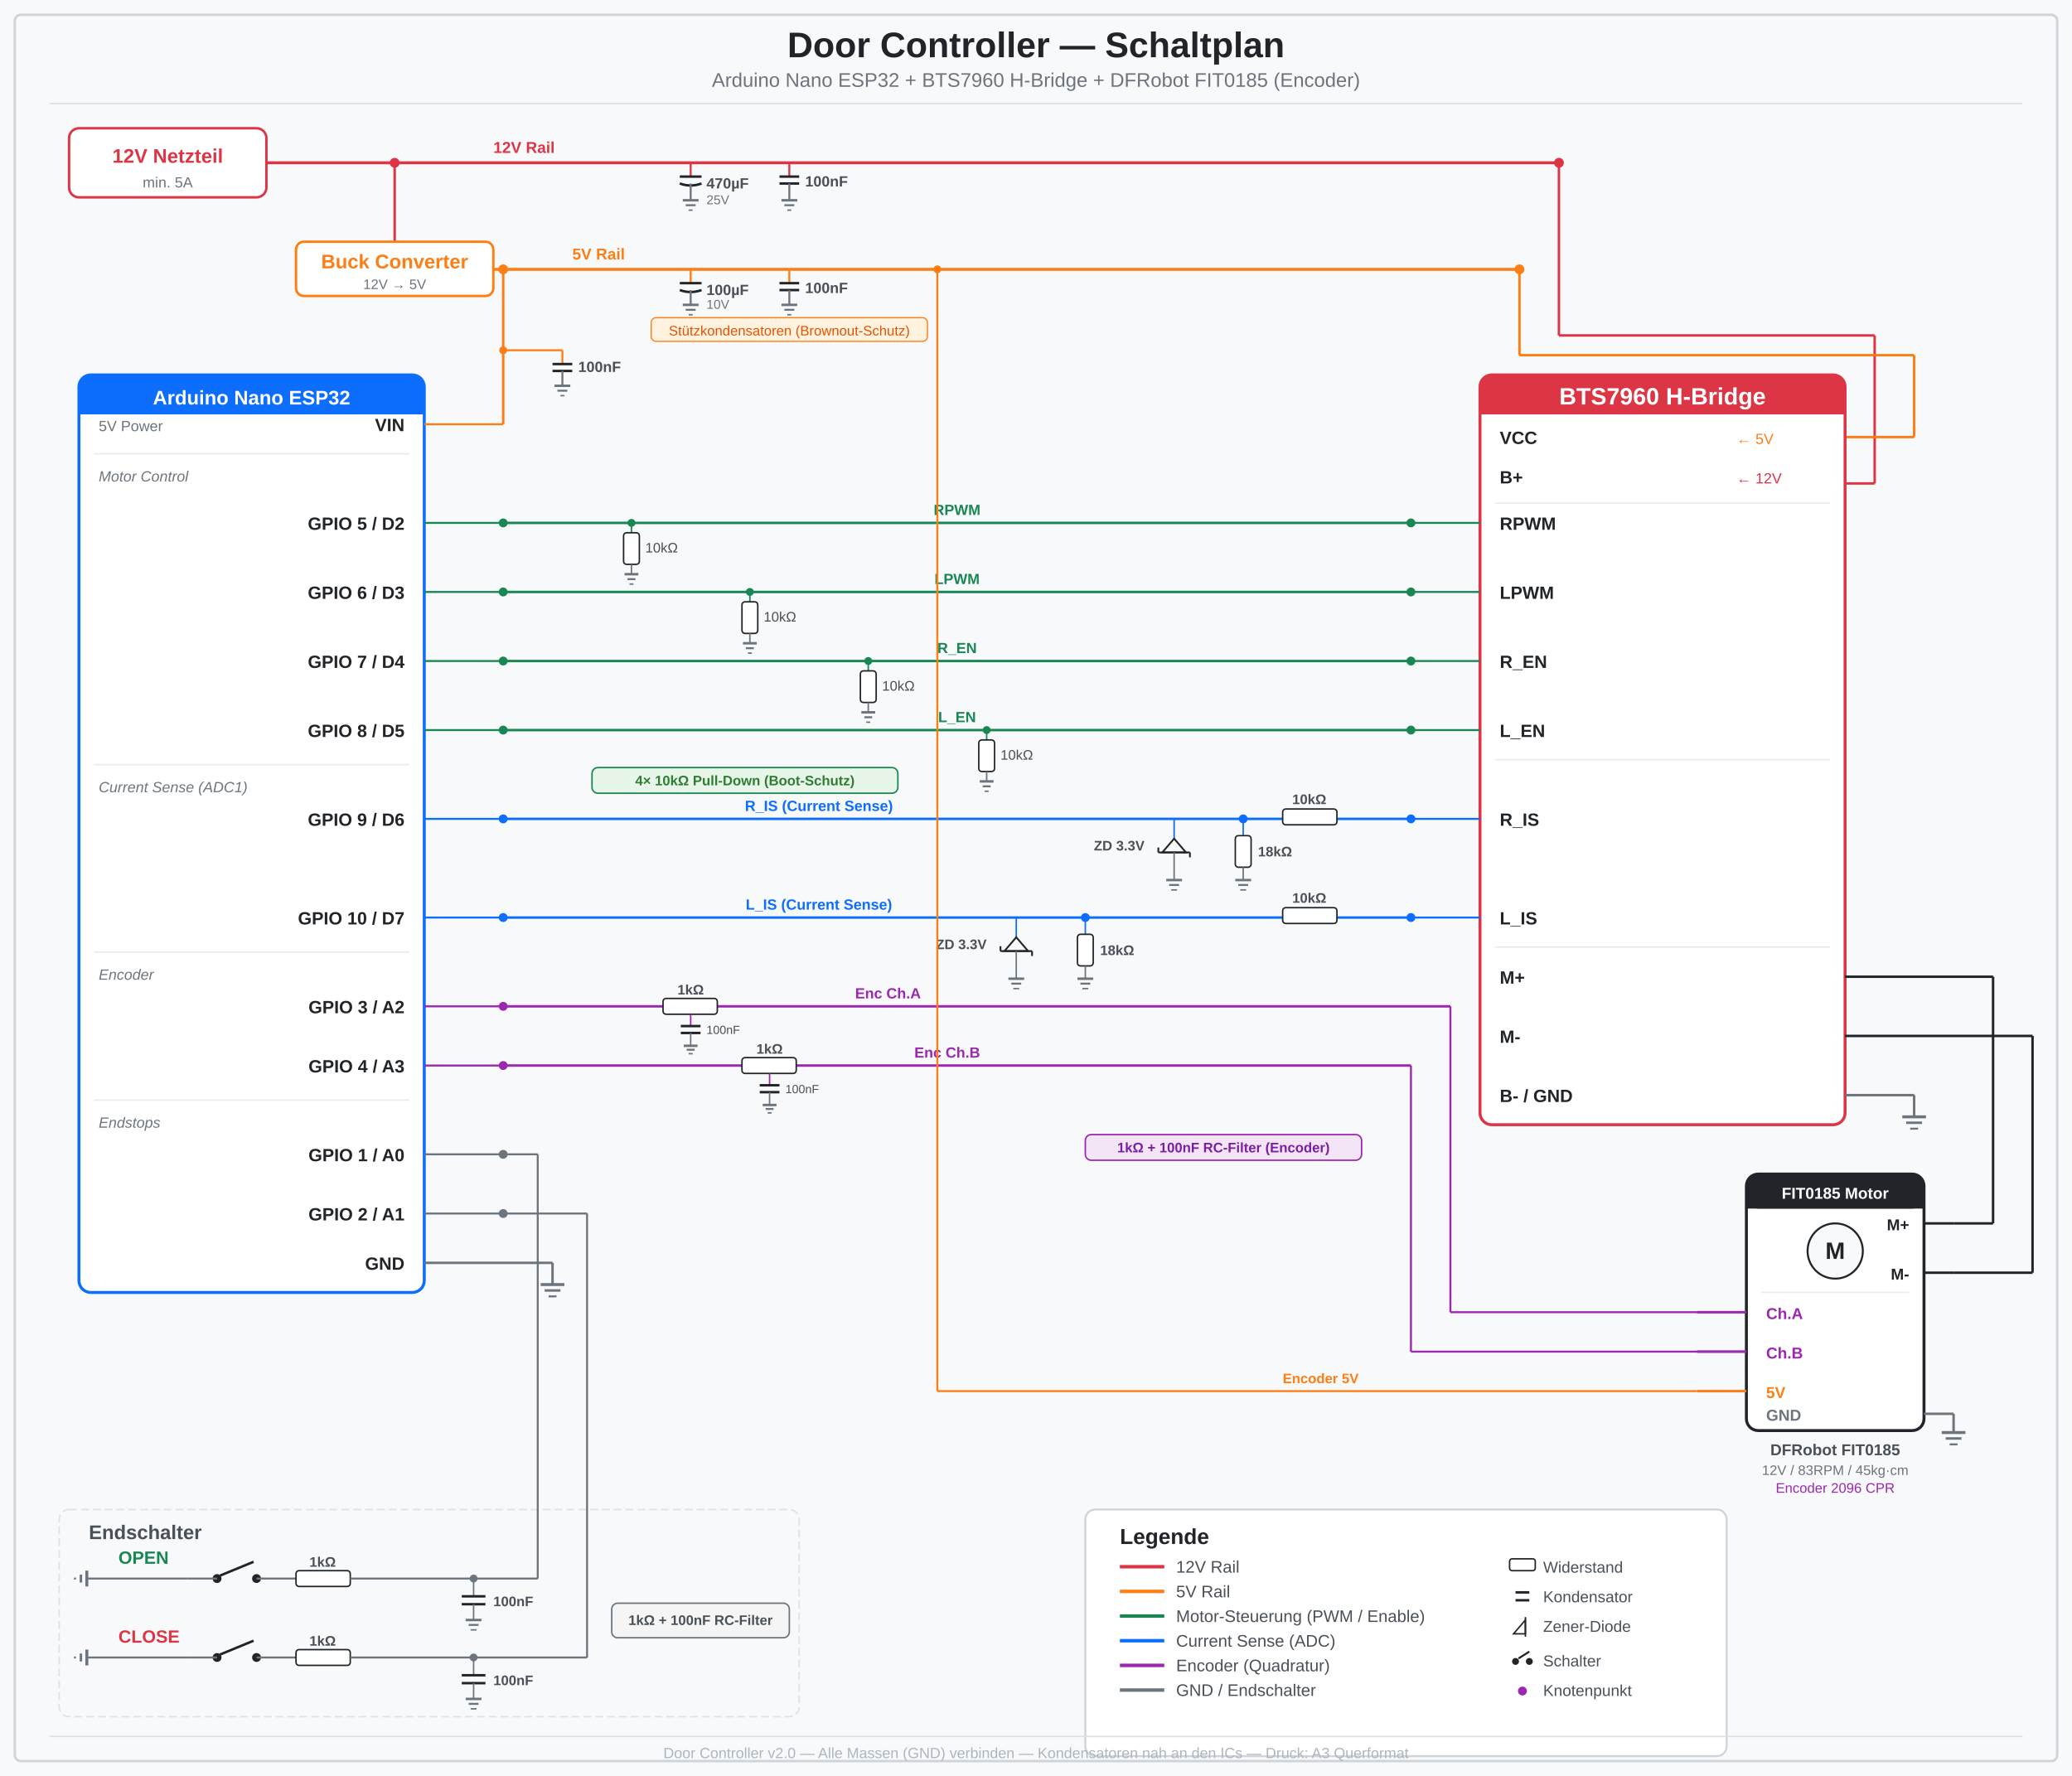
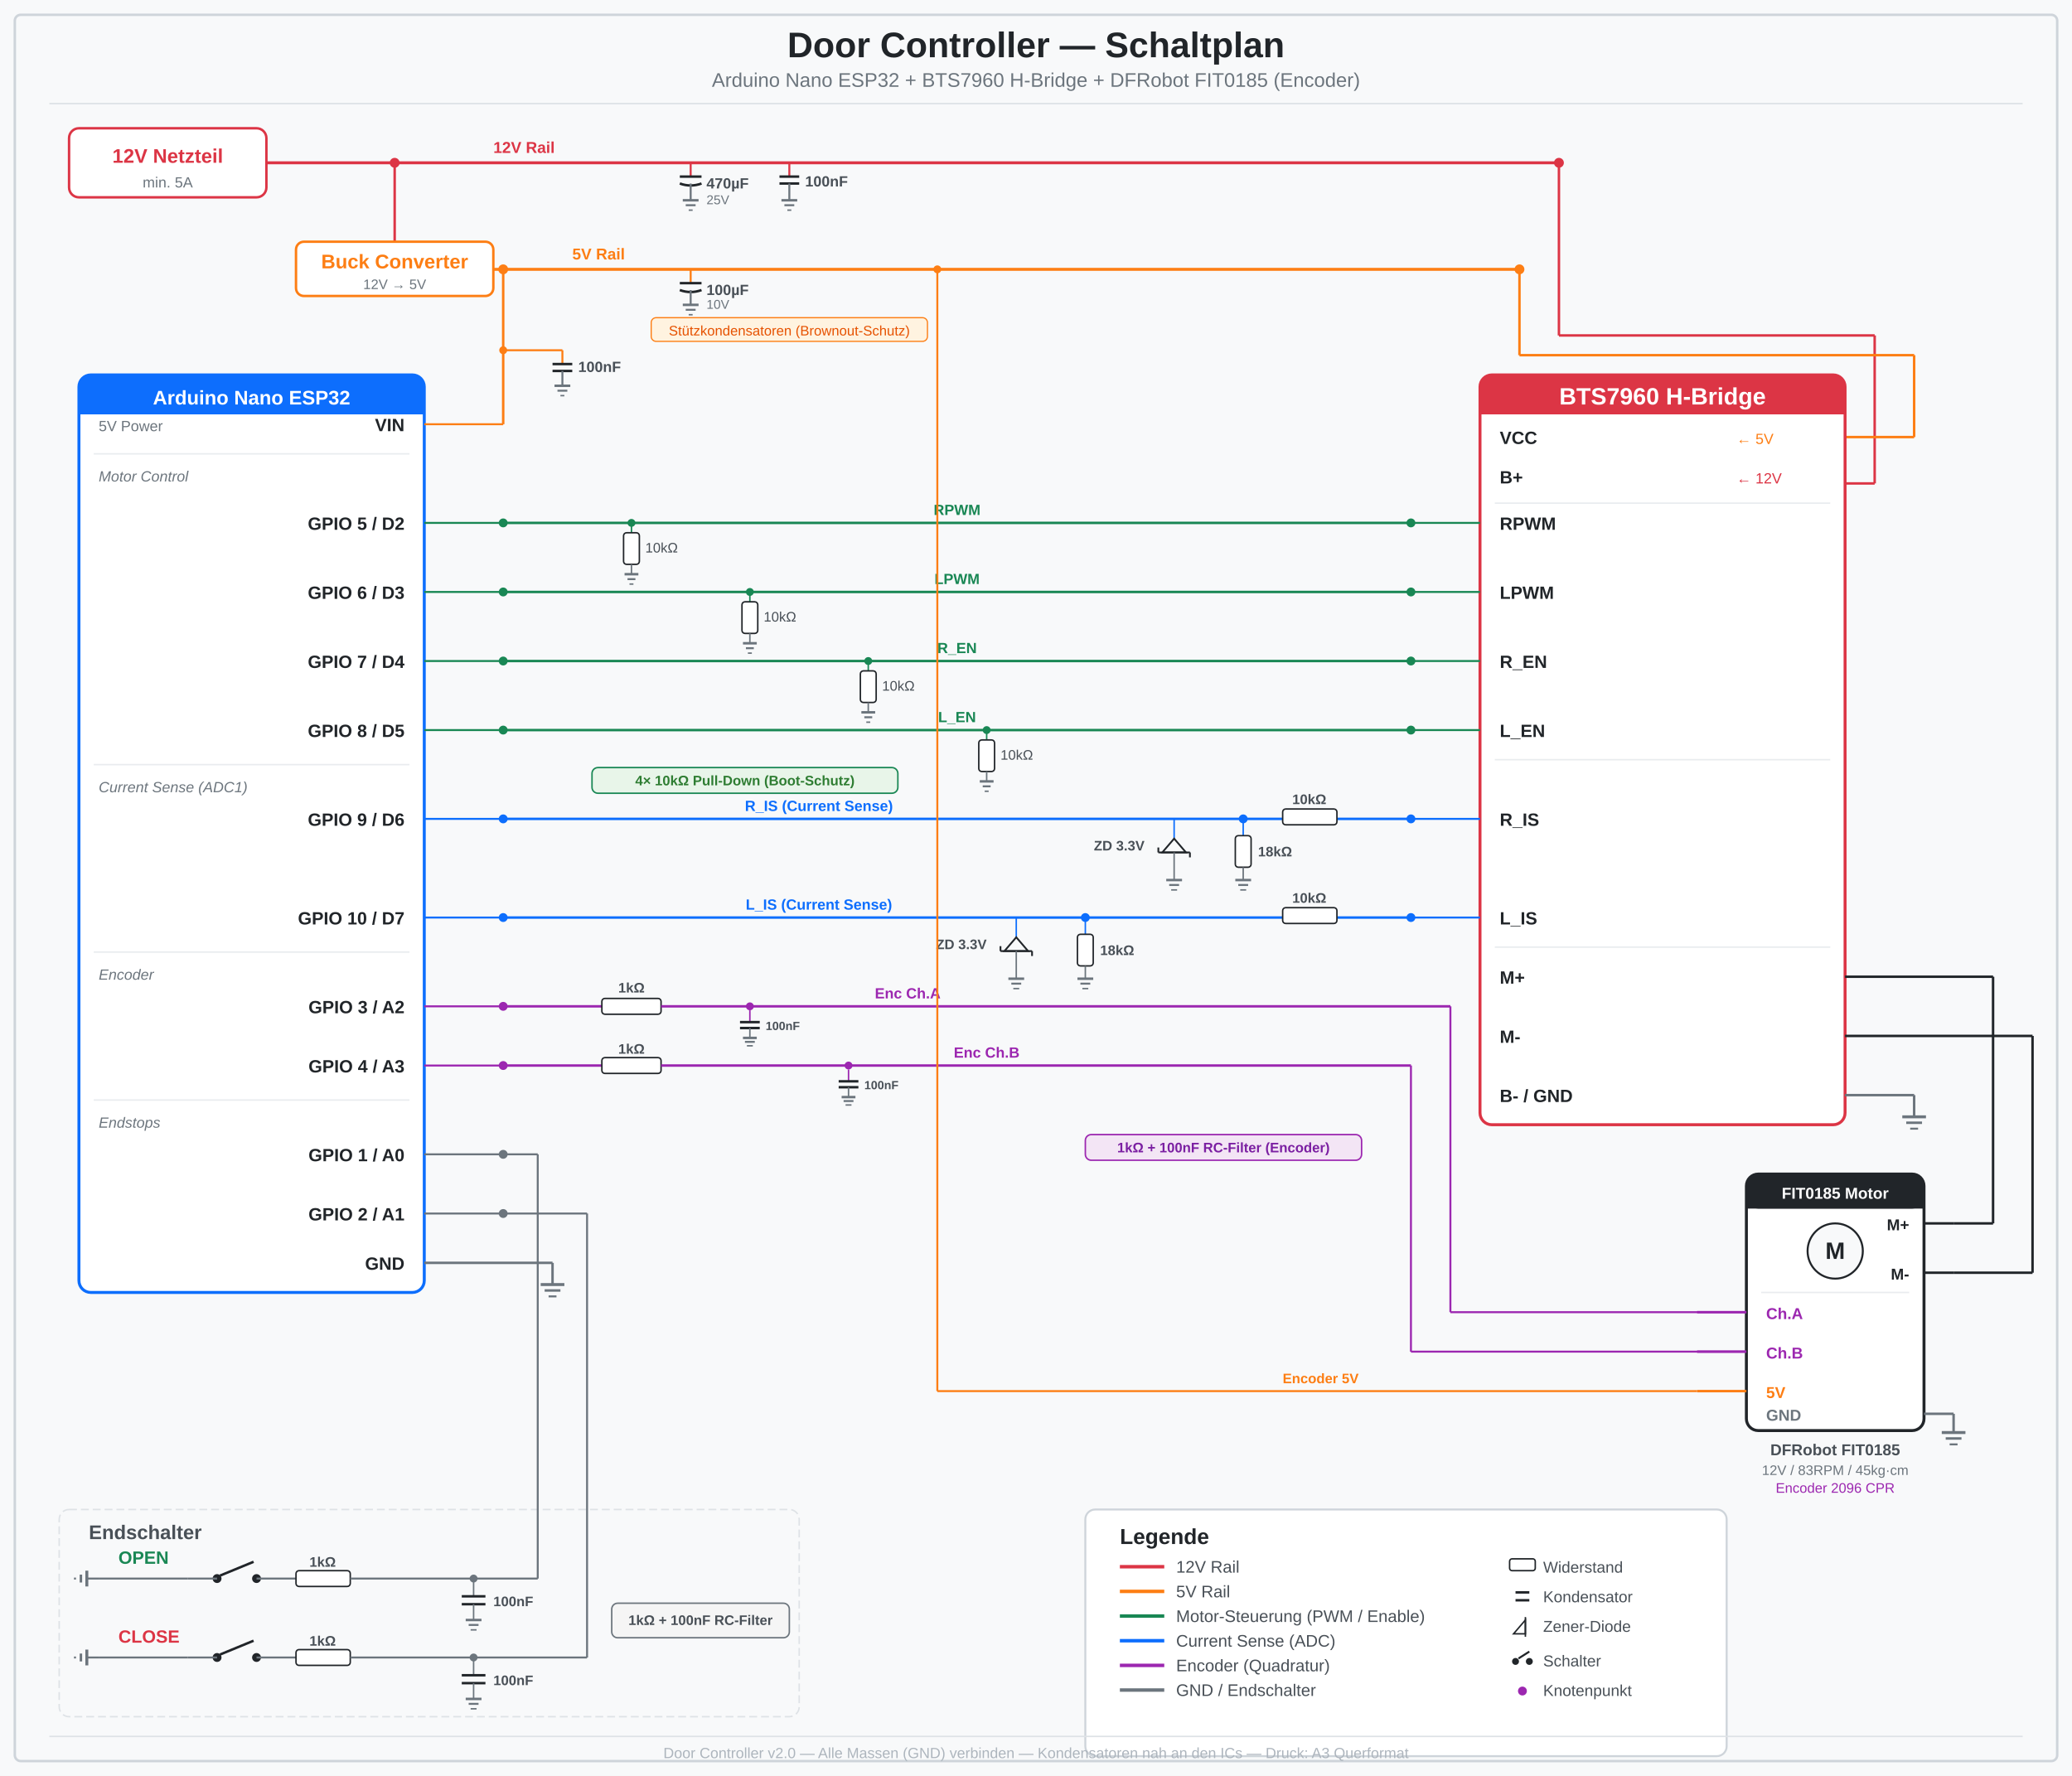
<svg xmlns="http://www.w3.org/2000/svg" viewBox="0 0 2100 1800" width="420mm" height="360mm" font-family="Segoe UI, Arial, sans-serif">
  <style>@media print { svg { width: 100%; height: auto; page-break-inside: avoid; } }</style>
  <rect width="2100" height="1800" fill="#f8f9fa" />
  <rect x="15" y="15" width="2070" height="1770" fill="none" stroke="#ced4da" stroke-width="2.5" rx="6" />
  <text x="1050" y="58" text-anchor="middle" font-size="36" font-weight="bold" fill="#212529">Door Controller — Schaltplan</text>
  <text x="1050" y="88" text-anchor="middle" font-size="20" fill="#6c757d">Arduino Nano ESP32 + BTS7960 H-Bridge + DFRobot FIT0185 (Encoder)</text>
  <line x1="50" y1="105" x2="2050" y2="105" stroke="#dee2e6" stroke-width="1.5" />
  <rect x="70" y="130" width="200" height="70" rx="10" fill="#fff" stroke="#dc3545" stroke-width="2.5" />
  <text x="170" y="165" text-anchor="middle" font-size="20" font-weight="bold" fill="#dc3545">12V Netzteil</text>
  <text x="170" y="190" text-anchor="middle" font-size="15" fill="#6c757d">min. 5A</text>
  <line x1="270" y1="165" x2="1580" y2="165" stroke="#dc3545" stroke-width="3" />
  <text x="500" y="155" font-size="16" fill="#dc3545" font-weight="bold">12V Rail</text>
  <circle cx="400" cy="165" r="5" fill="#dc3545" />
  <line x1="400" y1="165" x2="400" y2="245" stroke="#dc3545" stroke-width="2.5" />
  <rect x="300" y="245" width="200" height="55" rx="8" fill="#fff" stroke="#fd7e14" stroke-width="2.5" />
  <text x="400" y="272" text-anchor="middle" font-size="20" font-weight="bold" fill="#fd7e14">Buck Converter</text>
  <text x="400" y="293" text-anchor="middle" font-size="14" fill="#6c757d">12V → 5V</text>
  <line x1="500" y1="273" x2="1540" y2="273" stroke="#fd7e14" stroke-width="3" />
  <text x="580" y="263" font-size="16" fill="#fd7e14" font-weight="bold">5V Rail</text>
  <g transform="translate(700, 165)">
    <line x1="0" y1="0" x2="0" y2="14" stroke="#dc3545" stroke-width="2" />
    <line x1="-11" y1="14" x2="11" y2="14" stroke="#212529" stroke-width="2.5" />
    <path d="M-11,21 Q0,25 11,21" fill="none" stroke="#212529" stroke-width="2.5" />
    <line x1="0" y1="21" x2="0" y2="38" stroke="#6c757d" stroke-width="2" />
    <text x="16" y="26" font-size="15" fill="#495057" font-weight="bold">470µF</text>
    <text x="16" y="42" font-size="13" fill="#6c757d">25V</text>
    <line x1="-8" y1="38" x2="8" y2="38" stroke="#6c757d" stroke-width="2.5" />
    <line x1="-5" y1="43" x2="5" y2="43" stroke="#6c757d" stroke-width="2" />
    <line x1="-2" y1="48" x2="2" y2="48" stroke="#6c757d" stroke-width="1.5" />
  </g>
  <g transform="translate(800, 165)">
    <line x1="0" y1="0" x2="0" y2="14" stroke="#dc3545" stroke-width="2" />
    <line x1="-10" y1="14" x2="10" y2="14" stroke="#212529" stroke-width="2.5" />
    <line x1="-10" y1="21" x2="10" y2="21" stroke="#212529" stroke-width="2.5" />
    <line x1="0" y1="21" x2="0" y2="38" stroke="#6c757d" stroke-width="2" />
    <text x="16" y="24" font-size="15" fill="#495057" font-weight="bold">100nF</text>
    <line x1="-8" y1="38" x2="8" y2="38" stroke="#6c757d" stroke-width="2.5" />
    <line x1="-5" y1="43" x2="5" y2="43" stroke="#6c757d" stroke-width="2" />
    <line x1="-2" y1="48" x2="2" y2="48" stroke="#6c757d" stroke-width="1.5" />
  </g>
  <g transform="translate(700, 273)">
    <line x1="0" y1="0" x2="0" y2="14" stroke="#fd7e14" stroke-width="2" />
    <line x1="-11" y1="14" x2="11" y2="14" stroke="#212529" stroke-width="2.5" />
    <path d="M-11,21 Q0,25 11,21" fill="none" stroke="#212529" stroke-width="2.5" />
    <line x1="0" y1="21" x2="0" y2="36" stroke="#6c757d" stroke-width="2" />
    <text x="16" y="26" font-size="15" fill="#495057" font-weight="bold">100µF</text>
    <text x="16" y="40" font-size="13" fill="#6c757d">10V</text>
-     <line x1="-8" y1="36" x2="8" y2="36" stroke="#6c757d" stroke-width="2.5" />
-     <line x1="-5" y1="41" x2="5" y2="41" stroke="#6c757d" stroke-width="2" />
-     <line x1="-2" y1="46" x2="2" y2="46" stroke="#6c757d" stroke-width="1.5" />
-   </g>
-   <g transform="translate(800, 273)">
-     <line x1="0" y1="0" x2="0" y2="14" stroke="#fd7e14" stroke-width="2" />
-     <line x1="-10" y1="14" x2="10" y2="14" stroke="#212529" stroke-width="2.5" />
-     <line x1="-10" y1="21" x2="10" y2="21" stroke="#212529" stroke-width="2.5" />
-     <line x1="0" y1="21" x2="0" y2="36" stroke="#6c757d" stroke-width="2" />
-     <text x="16" y="24" font-size="15" fill="#495057" font-weight="bold">100nF</text>
    <line x1="-8" y1="36" x2="8" y2="36" stroke="#6c757d" stroke-width="2.5" />
    <line x1="-5" y1="41" x2="5" y2="41" stroke="#6c757d" stroke-width="2" />
    <line x1="-2" y1="46" x2="2" y2="46" stroke="#6c757d" stroke-width="1.5" />
  </g>
  <rect x="660" y="322" width="280" height="24" rx="5" fill="#fff3e0" stroke="#fd7e14" stroke-width="1.2" />
  <text x="800" y="340" text-anchor="middle" font-size="14" fill="#e65100">Stützkondensatoren (Brownout-Schutz)</text>
  <circle cx="510" cy="273" r="5" fill="#fd7e14" />
  <line x1="510" y1="273" x2="510" y2="430" stroke="#fd7e14" stroke-width="2.5" />
  <circle cx="510" cy="355" r="4" fill="#fd7e14" />
  <line x1="510" y1="355" x2="570" y2="355" stroke="#fd7e14" stroke-width="2" />
  <g transform="translate(570, 355)">
    <line x1="0" y1="0" x2="0" y2="14" stroke="#fd7e14" stroke-width="2" />
    <line x1="-10" y1="14" x2="10" y2="14" stroke="#212529" stroke-width="2.5" />
    <line x1="-10" y1="21" x2="10" y2="21" stroke="#212529" stroke-width="2.5" />
    <line x1="0" y1="21" x2="0" y2="36" stroke="#6c757d" stroke-width="2" />
    <text x="16" y="22" font-size="15" fill="#495057" font-weight="bold">100nF</text>
    <line x1="-8" y1="36" x2="8" y2="36" stroke="#6c757d" stroke-width="2.5" />
    <line x1="-5" y1="41" x2="5" y2="41" stroke="#6c757d" stroke-width="2" />
    <line x1="-2" y1="46" x2="2" y2="46" stroke="#6c757d" stroke-width="1.5" />
  </g>
  <circle cx="1580" cy="165" r="5" fill="#dc3545" />
  <line x1="1580" y1="165" x2="1580" y2="340" stroke="#dc3545" stroke-width="2.5" />
  <line x1="1580" y1="340" x2="1900" y2="340" stroke="#dc3545" stroke-width="2.5" />
  <line x1="1900" y1="340" x2="1900" y2="490" stroke="#dc3545" stroke-width="2.5" />
  <line x1="1870" y1="490" x2="1900" y2="490" stroke="#dc3545" stroke-width="2.5" />
  <circle cx="1540" cy="273" r="5" fill="#fd7e14" />
  <line x1="1540" y1="273" x2="1540" y2="360" stroke="#fd7e14" stroke-width="2.5" />
  <line x1="1540" y1="360" x2="1940" y2="360" stroke="#fd7e14" stroke-width="2.5" />
  <line x1="1940" y1="360" x2="1940" y2="443" stroke="#fd7e14" stroke-width="2.5" />
  <line x1="1870" y1="443" x2="1940" y2="443" stroke="#fd7e14" stroke-width="2.5" />
  <rect x="80" y="380" width="350" height="930" rx="12" fill="#fff" stroke="#0d6efd" stroke-width="3" />
  <rect x="80" y="380" width="350" height="40" rx="12" fill="#0d6efd" />
  <rect x="80" y="406" width="350" height="14" fill="#0d6efd" />
  <text x="255" y="410" text-anchor="middle" font-size="20" font-weight="bold" fill="#fff">Arduino Nano ESP32</text>
  <text x="410" y="437" font-size="18" fill="#212529" font-weight="bold" text-anchor="end">VIN</text>
  <text x="100" y="437" font-size="15" fill="#6c757d">5V Power</text>
  <line x1="430" y1="430" x2="510" y2="430" stroke="#fd7e14" stroke-width="2" />
  <line x1="95" y1="460" x2="415" y2="460" stroke="#e9ecef" stroke-width="1.5" />
  <text x="100" y="488" font-size="15" fill="#6c757d" font-style="italic">Motor Control</text>
  <text x="410" y="537" font-size="18" fill="#212529" font-weight="bold" text-anchor="end">GPIO 5 / D2</text>
  <line x1="430" y1="530" x2="510" y2="530" stroke="#198754" stroke-width="2" />
  <circle cx="510" cy="530" r="4.5" fill="#198754" />
  <text x="410" y="607" font-size="18" fill="#212529" font-weight="bold" text-anchor="end">GPIO 6 / D3</text>
  <line x1="430" y1="600" x2="510" y2="600" stroke="#198754" stroke-width="2" />
  <circle cx="510" cy="600" r="4.5" fill="#198754" />
  <text x="410" y="677" font-size="18" fill="#212529" font-weight="bold" text-anchor="end">GPIO 7 / D4</text>
  <line x1="430" y1="670" x2="510" y2="670" stroke="#198754" stroke-width="2" />
  <circle cx="510" cy="670" r="4.5" fill="#198754" />
  <text x="410" y="747" font-size="18" fill="#212529" font-weight="bold" text-anchor="end">GPIO 8 / D5</text>
  <line x1="430" y1="740" x2="510" y2="740" stroke="#198754" stroke-width="2" />
  <circle cx="510" cy="740" r="4.5" fill="#198754" />
  <line x1="95" y1="775" x2="415" y2="775" stroke="#e9ecef" stroke-width="1.5" />
  <text x="100" y="803" font-size="15" fill="#6c757d" font-style="italic">Current Sense (ADC1)</text>
  <text x="410" y="837" font-size="18" fill="#212529" font-weight="bold" text-anchor="end">GPIO 9 / D6</text>
  <line x1="430" y1="830" x2="510" y2="830" stroke="#0d6efd" stroke-width="2" />
  <circle cx="510" cy="830" r="4.5" fill="#0d6efd" />
  <text x="410" y="937" font-size="18" fill="#212529" font-weight="bold" text-anchor="end">GPIO 10 / D7</text>
  <line x1="430" y1="930" x2="510" y2="930" stroke="#0d6efd" stroke-width="2" />
  <circle cx="510" cy="930" r="4.5" fill="#0d6efd" />
  <line x1="95" y1="965" x2="415" y2="965" stroke="#e9ecef" stroke-width="1.5" />
  <text x="100" y="993" font-size="15" fill="#6c757d" font-style="italic">Encoder</text>
  <text x="410" y="1027" font-size="18" fill="#212529" font-weight="bold" text-anchor="end">GPIO 3 / A2</text>
  <line x1="430" y1="1020" x2="510" y2="1020" stroke="#9c27b0" stroke-width="2" />
  <circle cx="510" cy="1020" r="4.5" fill="#9c27b0" />
  <text x="410" y="1087" font-size="18" fill="#212529" font-weight="bold" text-anchor="end">GPIO 4 / A3</text>
  <line x1="430" y1="1080" x2="510" y2="1080" stroke="#9c27b0" stroke-width="2" />
  <circle cx="510" cy="1080" r="4.5" fill="#9c27b0" />
  <line x1="95" y1="1115" x2="415" y2="1115" stroke="#e9ecef" stroke-width="1.5" />
  <text x="100" y="1143" font-size="15" fill="#6c757d" font-style="italic">Endstops</text>
  <text x="410" y="1177" font-size="18" fill="#212529" font-weight="bold" text-anchor="end">GPIO 1 / A0</text>
  <line x1="430" y1="1170" x2="510" y2="1170" stroke="#6c757d" stroke-width="2" />
  <circle cx="510" cy="1170" r="4.5" fill="#6c757d" />
  <text x="410" y="1237" font-size="18" fill="#212529" font-weight="bold" text-anchor="end">GPIO 2 / A1</text>
  <line x1="430" y1="1230" x2="510" y2="1230" stroke="#6c757d" stroke-width="2" />
  <circle cx="510" cy="1230" r="4.5" fill="#6c757d" />
  <text x="410" y="1287" font-size="18" fill="#212529" font-weight="bold" text-anchor="end">GND</text>
  <line x1="430" y1="1280" x2="560" y2="1280" stroke="#6c757d" stroke-width="2.5" />
  <line x1="560" y1="1280" x2="560" y2="1302" stroke="#6c757d" stroke-width="2.5" />
  <line x1="548" y1="1302" x2="572" y2="1302" stroke="#6c757d" stroke-width="3" />
  <line x1="552" y1="1308" x2="568" y2="1308" stroke="#6c757d" stroke-width="2.5" />
  <line x1="556" y1="1314" x2="564" y2="1314" stroke="#6c757d" stroke-width="2" />
  <rect x="1500" y="380" width="370" height="760" rx="12" fill="#fff" stroke="#dc3545" stroke-width="3" />
  <rect x="1500" y="380" width="370" height="40" rx="12" fill="#dc3545" />
  <rect x="1500" y="406" width="370" height="14" fill="#dc3545" />
  <text x="1685" y="410" text-anchor="middle" font-size="24" font-weight="bold" fill="#fff">BTS7960 H-Bridge</text>
  <text x="1520" y="450" font-size="18" fill="#212529" font-weight="bold">VCC</text>
  <text x="1760" y="450" font-size="15" fill="#fd7e14">← 5V</text>
  <text x="1520" y="490" font-size="18" fill="#212529" font-weight="bold">B+</text>
  <text x="1760" y="490" font-size="15" fill="#dc3545">← 12V</text>
  <line x1="1515" y1="510" x2="1855" y2="510" stroke="#e9ecef" stroke-width="1.5" />
  <text x="1520" y="537" font-size="18" fill="#212529" font-weight="bold">RPWM</text>
  <line x1="1430" y1="530" x2="1500" y2="530" stroke="#198754" stroke-width="2" />
  <circle cx="1430" cy="530" r="4.5" fill="#198754" />
  <text x="1520" y="607" font-size="18" fill="#212529" font-weight="bold">LPWM</text>
  <line x1="1430" y1="600" x2="1500" y2="600" stroke="#198754" stroke-width="2" />
  <circle cx="1430" cy="600" r="4.5" fill="#198754" />
  <text x="1520" y="677" font-size="18" fill="#212529" font-weight="bold">R_EN</text>
  <line x1="1430" y1="670" x2="1500" y2="670" stroke="#198754" stroke-width="2" />
  <circle cx="1430" cy="670" r="4.5" fill="#198754" />
  <text x="1520" y="747" font-size="18" fill="#212529" font-weight="bold">L_EN</text>
  <line x1="1430" y1="740" x2="1500" y2="740" stroke="#198754" stroke-width="2" />
  <circle cx="1430" cy="740" r="4.5" fill="#198754" />
  <line x1="1515" y1="770" x2="1855" y2="770" stroke="#e9ecef" stroke-width="1.5" />
  <text x="1520" y="837" font-size="18" fill="#212529" font-weight="bold">R_IS</text>
  <line x1="1430" y1="830" x2="1500" y2="830" stroke="#0d6efd" stroke-width="2" />
  <circle cx="1430" cy="830" r="4.5" fill="#0d6efd" />
  <text x="1520" y="937" font-size="18" fill="#212529" font-weight="bold">L_IS</text>
  <line x1="1430" y1="930" x2="1500" y2="930" stroke="#0d6efd" stroke-width="2" />
  <circle cx="1430" cy="930" r="4.5" fill="#0d6efd" />
  <line x1="1515" y1="960" x2="1855" y2="960" stroke="#e9ecef" stroke-width="1.5" />
  <text x="1520" y="997" font-size="18" fill="#212529" font-weight="bold">M+</text>
  <text x="1520" y="1057" font-size="18" fill="#212529" font-weight="bold">M-</text>
  <text x="1520" y="1117" font-size="18" fill="#212529" font-weight="bold">B- / GND</text>
  <line x1="1870" y1="1110" x2="1940" y2="1110" stroke="#6c757d" stroke-width="2.5" />
  <line x1="1940" y1="1110" x2="1940" y2="1132" stroke="#6c757d" stroke-width="2.5" />
  <line x1="1928" y1="1132" x2="1952" y2="1132" stroke="#6c757d" stroke-width="3" />
  <line x1="1932" y1="1138" x2="1948" y2="1138" stroke="#6c757d" stroke-width="2.5" />
  <line x1="1936" y1="1144" x2="1944" y2="1144" stroke="#6c757d" stroke-width="2" />
  <line x1="510" y1="530" x2="1430" y2="530" stroke="#198754" stroke-width="2.5" />
  <circle cx="640" cy="530" r="4" fill="#198754" />
  <g transform="translate(640, 530)">
    <line x1="0" y1="0" x2="0" y2="10" stroke="#198754" stroke-width="1.5" />
    <rect x="-8" y="10" width="16" height="32" rx="3" fill="#fff" stroke="#212529" stroke-width="1.5" />
    <text x="14" y="30" font-size="14" fill="#495057">10kΩ</text>
    <line x1="0" y1="42" x2="0" y2="52" stroke="#6c757d" stroke-width="1.5" />
    <line x1="-7" y1="52" x2="7" y2="52" stroke="#6c757d" stroke-width="2.5" />
    <line x1="-4" y1="57" x2="4" y2="57" stroke="#6c757d" stroke-width="2" />
    <line x1="-2" y1="62" x2="2" y2="62" stroke="#6c757d" stroke-width="1.5" />
  </g>
  <text x="970" y="522" font-size="15" fill="#198754" font-weight="bold" text-anchor="middle">RPWM</text>
  <line x1="510" y1="600" x2="1430" y2="600" stroke="#198754" stroke-width="2.5" />
  <circle cx="760" cy="600" r="4" fill="#198754" />
  <g transform="translate(760, 600)">
    <line x1="0" y1="0" x2="0" y2="10" stroke="#198754" stroke-width="1.5" />
    <rect x="-8" y="10" width="16" height="32" rx="3" fill="#fff" stroke="#212529" stroke-width="1.5" />
    <text x="14" y="30" font-size="14" fill="#495057">10kΩ</text>
    <line x1="0" y1="42" x2="0" y2="52" stroke="#6c757d" stroke-width="1.5" />
    <line x1="-7" y1="52" x2="7" y2="52" stroke="#6c757d" stroke-width="2.5" />
    <line x1="-4" y1="57" x2="4" y2="57" stroke="#6c757d" stroke-width="2" />
    <line x1="-2" y1="62" x2="2" y2="62" stroke="#6c757d" stroke-width="1.5" />
  </g>
  <text x="970" y="592" font-size="15" fill="#198754" font-weight="bold" text-anchor="middle">LPWM</text>
  <line x1="510" y1="670" x2="1430" y2="670" stroke="#198754" stroke-width="2.5" />
  <circle cx="880" cy="670" r="4" fill="#198754" />
  <g transform="translate(880, 670)">
    <line x1="0" y1="0" x2="0" y2="10" stroke="#198754" stroke-width="1.5" />
    <rect x="-8" y="10" width="16" height="32" rx="3" fill="#fff" stroke="#212529" stroke-width="1.5" />
    <text x="14" y="30" font-size="14" fill="#495057">10kΩ</text>
    <line x1="0" y1="42" x2="0" y2="52" stroke="#6c757d" stroke-width="1.5" />
    <line x1="-7" y1="52" x2="7" y2="52" stroke="#6c757d" stroke-width="2.5" />
    <line x1="-4" y1="57" x2="4" y2="57" stroke="#6c757d" stroke-width="2" />
    <line x1="-2" y1="62" x2="2" y2="62" stroke="#6c757d" stroke-width="1.5" />
  </g>
  <text x="970" y="662" font-size="15" fill="#198754" font-weight="bold" text-anchor="middle">R_EN</text>
  <line x1="510" y1="740" x2="1430" y2="740" stroke="#198754" stroke-width="2.5" />
  <circle cx="1000" cy="740" r="4" fill="#198754" />
  <g transform="translate(1000, 740)">
    <line x1="0" y1="0" x2="0" y2="10" stroke="#198754" stroke-width="1.5" />
    <rect x="-8" y="10" width="16" height="32" rx="3" fill="#fff" stroke="#212529" stroke-width="1.5" />
    <text x="14" y="30" font-size="14" fill="#495057">10kΩ</text>
    <line x1="0" y1="42" x2="0" y2="52" stroke="#6c757d" stroke-width="1.5" />
    <line x1="-7" y1="52" x2="7" y2="52" stroke="#6c757d" stroke-width="2.5" />
    <line x1="-4" y1="57" x2="4" y2="57" stroke="#6c757d" stroke-width="2" />
    <line x1="-2" y1="62" x2="2" y2="62" stroke="#6c757d" stroke-width="1.5" />
  </g>
  <text x="970" y="732" font-size="15" fill="#198754" font-weight="bold" text-anchor="middle">L_EN</text>
  <rect x="600" y="778" width="310" height="26" rx="6" fill="#e8f5e9" stroke="#198754" stroke-width="1.5" />
  <text x="755" y="796" text-anchor="middle" font-size="14" fill="#2e7d32" font-weight="bold">4× 10kΩ Pull-Down (Boot-Schutz)</text>
  <line x1="510" y1="830" x2="1430" y2="830" stroke="#0d6efd" stroke-width="2.5" />
  <text x="830" y="822" font-size="15" fill="#0d6efd" font-weight="bold" text-anchor="middle">R_IS (Current Sense)</text>
  <rect x="1300" y="820" width="55" height="16" rx="3" fill="#fff" stroke="#212529" stroke-width="1.5" />
  <text x="1327" y="815" text-anchor="middle" font-size="14" fill="#495057" font-weight="bold">10kΩ</text>
  <circle cx="1260" cy="830" r="4.5" fill="#0d6efd" />
  <line x1="1260" y1="830" x2="1260" y2="847" stroke="#0d6efd" stroke-width="1.5" />
  <rect x="1252" y="847" width="16" height="32" rx="3" fill="#fff" stroke="#212529" stroke-width="1.5" />
  <text x="1275" y="868" font-size="14" fill="#495057" font-weight="bold">18kΩ</text>
  <line x1="1260" y1="879" x2="1260" y2="892" stroke="#6c757d" stroke-width="1.5" />
  <line x1="1252" y1="892" x2="1268" y2="892" stroke="#6c757d" stroke-width="2.5" />
  <line x1="1255" y1="897" x2="1265" y2="897" stroke="#6c757d" stroke-width="2" />
  <line x1="1257" y1="902" x2="1263" y2="902" stroke="#6c757d" stroke-width="1.5" />
  <line x1="1260" y1="830" x2="1190" y2="830" stroke="#0d6efd" stroke-width="1.5" />
  <line x1="1190" y1="830" x2="1190" y2="850" stroke="#0d6efd" stroke-width="1.5" />
  <polygon points="1178,864 1190,850 1202,864" fill="none" stroke="#212529" stroke-width="1.8" />
  <line x1="1174" y1="864" x2="1206" y2="864" stroke="#212529" stroke-width="1.8" />
  <line x1="1174" y1="864" x2="1174" y2="859" stroke="#212529" stroke-width="1.8" />
  <line x1="1206" y1="864" x2="1206" y2="869" stroke="#212529" stroke-width="1.8" />
  <text x="1160" y="862" font-size="14" fill="#495057" text-anchor="end" font-weight="bold">ZD 3.3V</text>
  <line x1="1190" y1="864" x2="1190" y2="892" stroke="#6c757d" stroke-width="1.5" />
  <line x1="1182" y1="892" x2="1198" y2="892" stroke="#6c757d" stroke-width="2.5" />
  <line x1="1185" y1="897" x2="1195" y2="897" stroke="#6c757d" stroke-width="2" />
  <line x1="1187" y1="902" x2="1193" y2="902" stroke="#6c757d" stroke-width="1.5" />
  <line x1="510" y1="930" x2="1430" y2="930" stroke="#0d6efd" stroke-width="2.5" />
  <text x="830" y="922" font-size="15" fill="#0d6efd" font-weight="bold" text-anchor="middle">L_IS (Current Sense)</text>
  <rect x="1300" y="920" width="55" height="16" rx="3" fill="#fff" stroke="#212529" stroke-width="1.5" />
  <text x="1327" y="915" text-anchor="middle" font-size="14" fill="#495057" font-weight="bold">10kΩ</text>
  <circle cx="1100" cy="930" r="4.5" fill="#0d6efd" />
  <line x1="1100" y1="930" x2="1100" y2="947" stroke="#0d6efd" stroke-width="1.5" />
  <rect x="1092" y="947" width="16" height="32" rx="3" fill="#fff" stroke="#212529" stroke-width="1.5" />
  <text x="1115" y="968" font-size="14" fill="#495057" font-weight="bold">18kΩ</text>
  <line x1="1100" y1="979" x2="1100" y2="992" stroke="#6c757d" stroke-width="1.5" />
  <line x1="1092" y1="992" x2="1108" y2="992" stroke="#6c757d" stroke-width="2.5" />
  <line x1="1095" y1="997" x2="1105" y2="997" stroke="#6c757d" stroke-width="2" />
  <line x1="1097" y1="1002" x2="1103" y2="1002" stroke="#6c757d" stroke-width="1.5" />
  <line x1="1100" y1="930" x2="1030" y2="930" stroke="#0d6efd" stroke-width="1.5" />
  <line x1="1030" y1="930" x2="1030" y2="950" stroke="#0d6efd" stroke-width="1.5" />
  <polygon points="1018,964 1030,950 1042,964" fill="none" stroke="#212529" stroke-width="1.8" />
  <line x1="1014" y1="964" x2="1046" y2="964" stroke="#212529" stroke-width="1.8" />
  <line x1="1014" y1="964" x2="1014" y2="959" stroke="#212529" stroke-width="1.8" />
  <line x1="1046" y1="964" x2="1046" y2="969" stroke="#212529" stroke-width="1.8" />
  <text x="1000" y="962" font-size="14" fill="#495057" text-anchor="end" font-weight="bold">ZD 3.3V</text>
  <line x1="1030" y1="964" x2="1030" y2="992" stroke="#6c757d" stroke-width="1.5" />
  <line x1="1022" y1="992" x2="1038" y2="992" stroke="#6c757d" stroke-width="2.5" />
  <line x1="1025" y1="997" x2="1035" y2="997" stroke="#6c757d" stroke-width="2" />
  <line x1="1027" y1="1002" x2="1033" y2="1002" stroke="#6c757d" stroke-width="1.5" />
-   <line x1="510" y1="1020" x2="1470" y2="1020" stroke="#9c27b0" stroke-width="2.5" />
-   <circle cx="700" cy="1020" r="4" fill="#9c27b0" />
-   <g transform="translate(700, 1020)">
-     <rect x="-28" y="-8" width="55" height="16" rx="3" fill="#fff" stroke="#212529" stroke-width="1.5" />
-     <text x="0" y="-12" text-anchor="middle" font-size="14" fill="#495057" font-weight="bold">1kΩ</text>
-     <line x1="0" y1="8" x2="0" y2="20" stroke="#9c27b0" stroke-width="1.5" />
-     <line x1="-10" y1="20" x2="10" y2="20" stroke="#212529" stroke-width="2.5" />
-     <line x1="-10" y1="27" x2="10" y2="27" stroke="#212529" stroke-width="2.5" />
-     <text x="16" y="28" font-size="12" fill="#495057">100nF</text>
-     <line x1="0" y1="27" x2="0" y2="40" stroke="#6c757d" stroke-width="1.5" />
-     <line x1="-7" y1="40" x2="7" y2="40" stroke="#6c757d" stroke-width="2.5" />
-     <line x1="-4" y1="44" x2="4" y2="44" stroke="#6c757d" stroke-width="2" />
-     <line x1="-2" y1="48" x2="2" y2="48" stroke="#6c757d" stroke-width="1.5" />
-   </g>
-   <text x="900" y="1012" font-size="15" fill="#9c27b0" font-weight="bold" text-anchor="middle">Enc Ch.A</text>
+   <line x1="510" y1="1020" x2="610" y2="1020" stroke="#9c27b0" stroke-width="2.5" />
+   <rect x="610" y="1012" width="60" height="16" rx="3" fill="#fff" stroke="#212529" stroke-width="1.5" />
+   <text x="640" y="1006" text-anchor="middle" font-size="14" fill="#495057" font-weight="bold">1kΩ</text>
+   <line x1="670" y1="1020" x2="760" y2="1020" stroke="#9c27b0" stroke-width="2.5" />
+   <circle cx="760" cy="1020" r="4" fill="#9c27b0" />
+   <line x1="760" y1="1020" x2="1470" y2="1020" stroke="#9c27b0" stroke-width="2.5" />
+   <line x1="760" y1="1024" x2="760" y2="1036" stroke="#9c27b0" stroke-width="1.5" />
+   <line x1="750" y1="1036" x2="770" y2="1036" stroke="#212529" stroke-width="2.5" />
+   <line x1="750" y1="1042" x2="770" y2="1042" stroke="#212529" stroke-width="2.5" />
+   <text x="776" y="1044" font-size="12" fill="#495057" font-weight="bold">100nF</text>
+   <line x1="760" y1="1042" x2="760" y2="1052" stroke="#6c757d" stroke-width="1.5" />
+   <line x1="753" y1="1052" x2="767" y2="1052" stroke="#6c757d" stroke-width="2.5" />
+   <line x1="755" y1="1056" x2="765" y2="1056" stroke="#6c757d" stroke-width="2" />
+   <line x1="757" y1="1060" x2="763" y2="1060" stroke="#6c757d" stroke-width="1.5" />
+   <text x="920" y="1012" font-size="15" fill="#9c27b0" font-weight="bold" text-anchor="middle">Enc Ch.A</text>
  <line x1="1470" y1="1020" x2="1470" y2="1330" stroke="#9c27b0" stroke-width="2" />
  <line x1="1470" y1="1330" x2="1770" y2="1330" stroke="#9c27b0" stroke-width="2" />
-   <line x1="510" y1="1080" x2="1430" y2="1080" stroke="#9c27b0" stroke-width="2.5" />
-   <circle cx="780" cy="1080" r="4" fill="#9c27b0" />
-   <g transform="translate(780, 1080)">
-     <rect x="-28" y="-8" width="55" height="16" rx="3" fill="#fff" stroke="#212529" stroke-width="1.5" />
-     <text x="0" y="-12" text-anchor="middle" font-size="14" fill="#495057" font-weight="bold">1kΩ</text>
-     <line x1="0" y1="8" x2="0" y2="20" stroke="#9c27b0" stroke-width="1.5" />
-     <line x1="-10" y1="20" x2="10" y2="20" stroke="#212529" stroke-width="2.5" />
-     <line x1="-10" y1="27" x2="10" y2="27" stroke="#212529" stroke-width="2.5" />
-     <text x="16" y="28" font-size="12" fill="#495057">100nF</text>
-     <line x1="0" y1="27" x2="0" y2="40" stroke="#6c757d" stroke-width="1.5" />
-     <line x1="-7" y1="40" x2="7" y2="40" stroke="#6c757d" stroke-width="2.5" />
-     <line x1="-4" y1="44" x2="4" y2="44" stroke="#6c757d" stroke-width="2" />
-     <line x1="-2" y1="48" x2="2" y2="48" stroke="#6c757d" stroke-width="1.5" />
-   </g>
-   <text x="960" y="1072" font-size="15" fill="#9c27b0" font-weight="bold" text-anchor="middle">Enc Ch.B</text>
+   <line x1="510" y1="1080" x2="610" y2="1080" stroke="#9c27b0" stroke-width="2.5" />
+   <rect x="610" y="1072" width="60" height="16" rx="3" fill="#fff" stroke="#212529" stroke-width="1.5" />
+   <text x="640" y="1068" text-anchor="middle" font-size="14" fill="#495057" font-weight="bold">1kΩ</text>
+   <line x1="670" y1="1080" x2="860" y2="1080" stroke="#9c27b0" stroke-width="2.5" />
+   <circle cx="860" cy="1080" r="4" fill="#9c27b0" />
+   <line x1="860" y1="1080" x2="1430" y2="1080" stroke="#9c27b0" stroke-width="2.5" />
+   <line x1="860" y1="1084" x2="860" y2="1096" stroke="#9c27b0" stroke-width="1.5" />
+   <line x1="850" y1="1096" x2="870" y2="1096" stroke="#212529" stroke-width="2.5" />
+   <line x1="850" y1="1102" x2="870" y2="1102" stroke="#212529" stroke-width="2.5" />
+   <text x="876" y="1104" font-size="12" fill="#495057" font-weight="bold">100nF</text>
+   <line x1="860" y1="1102" x2="860" y2="1112" stroke="#6c757d" stroke-width="1.5" />
+   <line x1="853" y1="1112" x2="867" y2="1112" stroke="#6c757d" stroke-width="2.5" />
+   <line x1="855" y1="1116" x2="865" y2="1116" stroke="#6c757d" stroke-width="2" />
+   <line x1="857" y1="1120" x2="863" y2="1120" stroke="#6c757d" stroke-width="1.5" />
+   <text x="1000" y="1072" font-size="15" fill="#9c27b0" font-weight="bold" text-anchor="middle">Enc Ch.B</text>
  <line x1="1430" y1="1080" x2="1430" y2="1370" stroke="#9c27b0" stroke-width="2" />
  <line x1="1430" y1="1370" x2="1770" y2="1370" stroke="#9c27b0" stroke-width="2" />
  <rect x="1100" y="1150" width="280" height="26" rx="6" fill="#f3e5f5" stroke="#9c27b0" stroke-width="1.5" />
  <text x="1240" y="1168" text-anchor="middle" font-size="14" fill="#7b1fa2" font-weight="bold">1kΩ + 100nF RC-Filter (Encoder)</text>
  <rect x="1770" y="1190" width="180" height="260" rx="12" fill="#fff" stroke="#212529" stroke-width="3" />
  <rect x="1770" y="1190" width="180" height="35" rx="12" fill="#212529" />
  <rect x="1770" y="1211" width="180" height="14" fill="#212529" />
  <text x="1860" y="1215" text-anchor="middle" font-size="16" font-weight="bold" fill="#fff">FIT0185 Motor</text>
  <circle cx="1860" cy="1268" r="28" fill="#f8f9fa" stroke="#212529" stroke-width="2" />
  <text x="1860" y="1276" text-anchor="middle" font-size="24" font-weight="bold" fill="#212529">M</text>
  <text x="1935" y="1247" font-size="16" fill="#212529" font-weight="bold" text-anchor="end">M+</text>
  <line x1="1950" y1="1240" x2="1980" y2="1240" stroke="#212529" stroke-width="2.5" />
  <text x="1935" y="1297" font-size="16" fill="#212529" font-weight="bold" text-anchor="end">M-</text>
  <line x1="1950" y1="1290" x2="1980" y2="1290" stroke="#212529" stroke-width="2.5" />
  <line x1="1785" y1="1310" x2="1935" y2="1310" stroke="#e9ecef" stroke-width="1.5" />
  <text x="1790" y="1337" font-size="16" fill="#9c27b0" font-weight="bold">Ch.A</text>
  <line x1="1720" y1="1330" x2="1770" y2="1330" stroke="#9c27b0" stroke-width="2.5" />
  <text x="1790" y="1377" font-size="16" fill="#9c27b0" font-weight="bold">Ch.B</text>
  <line x1="1720" y1="1370" x2="1770" y2="1370" stroke="#9c27b0" stroke-width="2.5" />
  <text x="1790" y="1417" font-size="16" fill="#fd7e14" font-weight="bold">5V</text>
  <line x1="1720" y1="1410" x2="1770" y2="1410" stroke="#fd7e14" stroke-width="2.5" />
  <text x="1790" y="1440" font-size="16" fill="#6c757d" font-weight="bold">GND</text>
  <line x1="1950" y1="1433" x2="1980" y2="1433" stroke="#6c757d" stroke-width="2.5" />
  <line x1="1980" y1="1433" x2="1980" y2="1452" stroke="#6c757d" stroke-width="2.5" />
  <line x1="1968" y1="1452" x2="1992" y2="1452" stroke="#6c757d" stroke-width="3" />
  <line x1="1972" y1="1458" x2="1988" y2="1458" stroke="#6c757d" stroke-width="2.5" />
  <line x1="1976" y1="1464" x2="1984" y2="1464" stroke="#6c757d" stroke-width="2" />
  <text x="1860" y="1475" text-anchor="middle" font-size="16" fill="#495057" font-weight="bold">DFRobot FIT0185</text>
  <text x="1860" y="1495" text-anchor="middle" font-size="14" fill="#6c757d">12V / 83RPM / 45kg·cm</text>
  <text x="1860" y="1513" text-anchor="middle" font-size="14" fill="#9c27b0">Encoder 2096 CPR</text>
  <line x1="1870" y1="990" x2="2020" y2="990" stroke="#212529" stroke-width="2.5" />
  <line x1="2020" y1="990" x2="2020" y2="1240" stroke="#212529" stroke-width="2.5" />
  <line x1="1980" y1="1240" x2="2020" y2="1240" stroke="#212529" stroke-width="2.5" />
  <line x1="1870" y1="1050" x2="2060" y2="1050" stroke="#212529" stroke-width="2.5" />
  <line x1="2060" y1="1050" x2="2060" y2="1290" stroke="#212529" stroke-width="2.5" />
  <line x1="1980" y1="1290" x2="2060" y2="1290" stroke="#212529" stroke-width="2.5" />
  <circle cx="950" cy="273" r="4" fill="#fd7e14" />
  <line x1="950" y1="273" x2="950" y2="1410" stroke="#fd7e14" stroke-width="2" />
  <line x1="950" y1="1410" x2="1720" y2="1410" stroke="#fd7e14" stroke-width="2" />
  <text x="1300" y="1402" font-size="14" fill="#fd7e14" font-weight="bold">Encoder 5V</text>
  <rect x="60" y="1530" width="750" height="210" rx="10" fill="none" stroke="#dee2e6" stroke-width="1.5" stroke-dasharray="8,4" />
  <text x="90" y="1560" font-size="20" font-weight="bold" fill="#495057">Endschalter</text>
  <line x1="510" y1="1170" x2="545" y2="1170" stroke="#6c757d" stroke-width="2" />
  <line x1="545" y1="1170" x2="545" y2="1600" stroke="#6c757d" stroke-width="2" />
  <line x1="480" y1="1600" x2="545" y2="1600" stroke="#6c757d" stroke-width="2" />
  <circle cx="480" cy="1600" r="4" fill="#6c757d" />
  <text x="120" y="1585" font-size="18" fill="#198754" font-weight="bold">OPEN</text>
  <line x1="100" y1="1600" x2="190" y2="1600" stroke="#6c757d" stroke-width="2" />
  <line x1="88" y1="1592" x2="88" y2="1608" stroke="#6c757d" stroke-width="3" />
  <line x1="82" y1="1596" x2="82" y2="1604" stroke="#6c757d" stroke-width="2.5" />
  <line x1="76" y1="1599" x2="76" y2="1601" stroke="#6c757d" stroke-width="2" />
  <line x1="88" y1="1600" x2="100" y2="1600" stroke="#6c757d" stroke-width="2" />
  <circle cx="220" cy="1600" r="4.5" fill="#212529" />
  <circle cx="260" cy="1600" r="4.5" fill="#212529" />
  <line x1="223" y1="1597" x2="257" y2="1583" stroke="#212529" stroke-width="2.5" />
  <line x1="190" y1="1600" x2="220" y2="1600" stroke="#6c757d" stroke-width="2" />
  <line x1="260" y1="1600" x2="300" y2="1600" stroke="#6c757d" stroke-width="2" />
  <rect x="300" y="1592" width="55" height="16" rx="3" fill="#fff" stroke="#212529" stroke-width="1.5" />
  <text x="327" y="1588" text-anchor="middle" font-size="14" fill="#495057" font-weight="bold">1kΩ</text>
  <line x1="355" y1="1600" x2="480" y2="1600" stroke="#6c757d" stroke-width="2" />
  <line x1="480" y1="1600" x2="480" y2="1618" stroke="#6c757d" stroke-width="1.5" />
  <line x1="468" y1="1618" x2="492" y2="1618" stroke="#212529" stroke-width="2.5" />
  <line x1="468" y1="1626" x2="492" y2="1626" stroke="#212529" stroke-width="2.5" />
  <text x="500" y="1628" font-size="14" fill="#495057" font-weight="bold">100nF</text>
  <line x1="480" y1="1626" x2="480" y2="1642" stroke="#6c757d" stroke-width="1.5" />
  <line x1="472" y1="1642" x2="488" y2="1642" stroke="#6c757d" stroke-width="2.5" />
  <line x1="475" y1="1647" x2="485" y2="1647" stroke="#6c757d" stroke-width="2" />
  <line x1="477" y1="1652" x2="483" y2="1652" stroke="#6c757d" stroke-width="1.5" />
  <line x1="510" y1="1230" x2="595" y2="1230" stroke="#6c757d" stroke-width="2" />
  <line x1="595" y1="1230" x2="595" y2="1680" stroke="#6c757d" stroke-width="2" />
  <line x1="480" y1="1680" x2="595" y2="1680" stroke="#6c757d" stroke-width="2" />
  <circle cx="480" cy="1680" r="4" fill="#6c757d" />
  <text x="120" y="1665" font-size="18" fill="#dc3545" font-weight="bold">CLOSE</text>
  <line x1="100" y1="1680" x2="190" y2="1680" stroke="#6c757d" stroke-width="2" />
  <line x1="88" y1="1672" x2="88" y2="1688" stroke="#6c757d" stroke-width="3" />
  <line x1="82" y1="1676" x2="82" y2="1684" stroke="#6c757d" stroke-width="2.5" />
  <line x1="76" y1="1679" x2="76" y2="1681" stroke="#6c757d" stroke-width="2" />
  <line x1="88" y1="1680" x2="100" y2="1680" stroke="#6c757d" stroke-width="2" />
  <circle cx="220" cy="1680" r="4.5" fill="#212529" />
  <circle cx="260" cy="1680" r="4.5" fill="#212529" />
  <line x1="223" y1="1677" x2="257" y2="1663" stroke="#212529" stroke-width="2.5" />
  <line x1="190" y1="1680" x2="220" y2="1680" stroke="#6c757d" stroke-width="2" />
  <line x1="260" y1="1680" x2="300" y2="1680" stroke="#6c757d" stroke-width="2" />
  <rect x="300" y="1672" width="55" height="16" rx="3" fill="#fff" stroke="#212529" stroke-width="1.5" />
  <text x="327" y="1668" text-anchor="middle" font-size="14" fill="#495057" font-weight="bold">1kΩ</text>
  <line x1="355" y1="1680" x2="480" y2="1680" stroke="#6c757d" stroke-width="2" />
  <line x1="480" y1="1680" x2="480" y2="1698" stroke="#6c757d" stroke-width="1.5" />
  <line x1="468" y1="1698" x2="492" y2="1698" stroke="#212529" stroke-width="2.5" />
  <line x1="468" y1="1706" x2="492" y2="1706" stroke="#212529" stroke-width="2.5" />
  <text x="500" y="1708" font-size="14" fill="#495057" font-weight="bold">100nF</text>
  <line x1="480" y1="1706" x2="480" y2="1722" stroke="#6c757d" stroke-width="1.5" />
  <line x1="472" y1="1722" x2="488" y2="1722" stroke="#6c757d" stroke-width="2.5" />
  <line x1="475" y1="1727" x2="485" y2="1727" stroke="#6c757d" stroke-width="2" />
  <line x1="477" y1="1732" x2="483" y2="1732" stroke="#6c757d" stroke-width="1.5" />
  <rect x="620" y="1625" width="180" height="35" rx="6" fill="#f5f5f5" stroke="#6c757d" stroke-width="1.5" />
  <text x="710" y="1647" text-anchor="middle" font-size="14" fill="#495057" font-weight="bold">1kΩ + 100nF RC-Filter</text>
  <rect x="1100" y="1530" width="650" height="250" rx="10" fill="#fff" stroke="#ced4da" stroke-width="2" />
  <text x="1135" y="1565" font-size="22" font-weight="bold" fill="#212529">Legende</text>
  <line x1="1135" y1="1588" x2="1180" y2="1588" stroke="#dc3545" stroke-width="3.5" />
  <text x="1192" y="1594" font-size="17" fill="#495057">12V Rail</text>
  <line x1="1135" y1="1613" x2="1180" y2="1613" stroke="#fd7e14" stroke-width="3.5" />
  <text x="1192" y="1619" font-size="17" fill="#495057">5V Rail</text>
  <line x1="1135" y1="1638" x2="1180" y2="1638" stroke="#198754" stroke-width="3.5" />
  <text x="1192" y="1644" font-size="17" fill="#495057">Motor-Steuerung (PWM / Enable)</text>
  <line x1="1135" y1="1663" x2="1180" y2="1663" stroke="#0d6efd" stroke-width="3.5" />
  <text x="1192" y="1669" font-size="17" fill="#495057">Current Sense (ADC)</text>
  <line x1="1135" y1="1688" x2="1180" y2="1688" stroke="#9c27b0" stroke-width="3.5" />
  <text x="1192" y="1694" font-size="17" fill="#495057">Encoder (Quadratur)</text>
  <line x1="1135" y1="1713" x2="1180" y2="1713" stroke="#6c757d" stroke-width="3.5" />
  <text x="1192" y="1719" font-size="17" fill="#495057">GND / Endschalter</text>
  <rect x="1530" y="1580" width="26" height="12" rx="2.5" fill="#fff" stroke="#212529" stroke-width="1.5" />
  <text x="1564" y="1594" font-size="16" fill="#495057">Widerstand</text>
  <line x1="1536" y1="1614" x2="1550" y2="1614" stroke="#212529" stroke-width="2.5" />
  <line x1="1536" y1="1622" x2="1550" y2="1622" stroke="#212529" stroke-width="2.5" />
  <text x="1564" y="1624" font-size="16" fill="#495057">Kondensator</text>
  <polygon points="1534,1656 1546,1642 1546,1656" fill="none" stroke="#212529" stroke-width="1.5" />
  <line x1="1546" y1="1639" x2="1546" y2="1659" stroke="#212529" stroke-width="1.5" />
  <text x="1564" y="1654" font-size="16" fill="#495057">Zener-Diode</text>
  <circle cx="1536" cy="1684" r="3.5" fill="#212529" />
  <line x1="1539" y1="1681" x2="1550" y2="1674" stroke="#212529" stroke-width="2" />
  <circle cx="1550" cy="1684" r="3.5" fill="#212529" />
  <text x="1564" y="1689" font-size="16" fill="#495057">Schalter</text>
  <circle cx="1543" cy="1714" r="4.5" fill="#9c27b0" />
  <text x="1564" y="1719" font-size="16" fill="#495057">Knotenpunkt</text>
  <line x1="50" y1="1760" x2="2050" y2="1760" stroke="#dee2e6" stroke-width="1.5" />
  <text x="1050" y="1782" text-anchor="middle" font-size="15" fill="#adb5bd">Door Controller v2.0 — Alle Massen (GND) verbinden — Kondensatoren nah an den ICs — Druck: A3 Querformat</text>
</svg>
